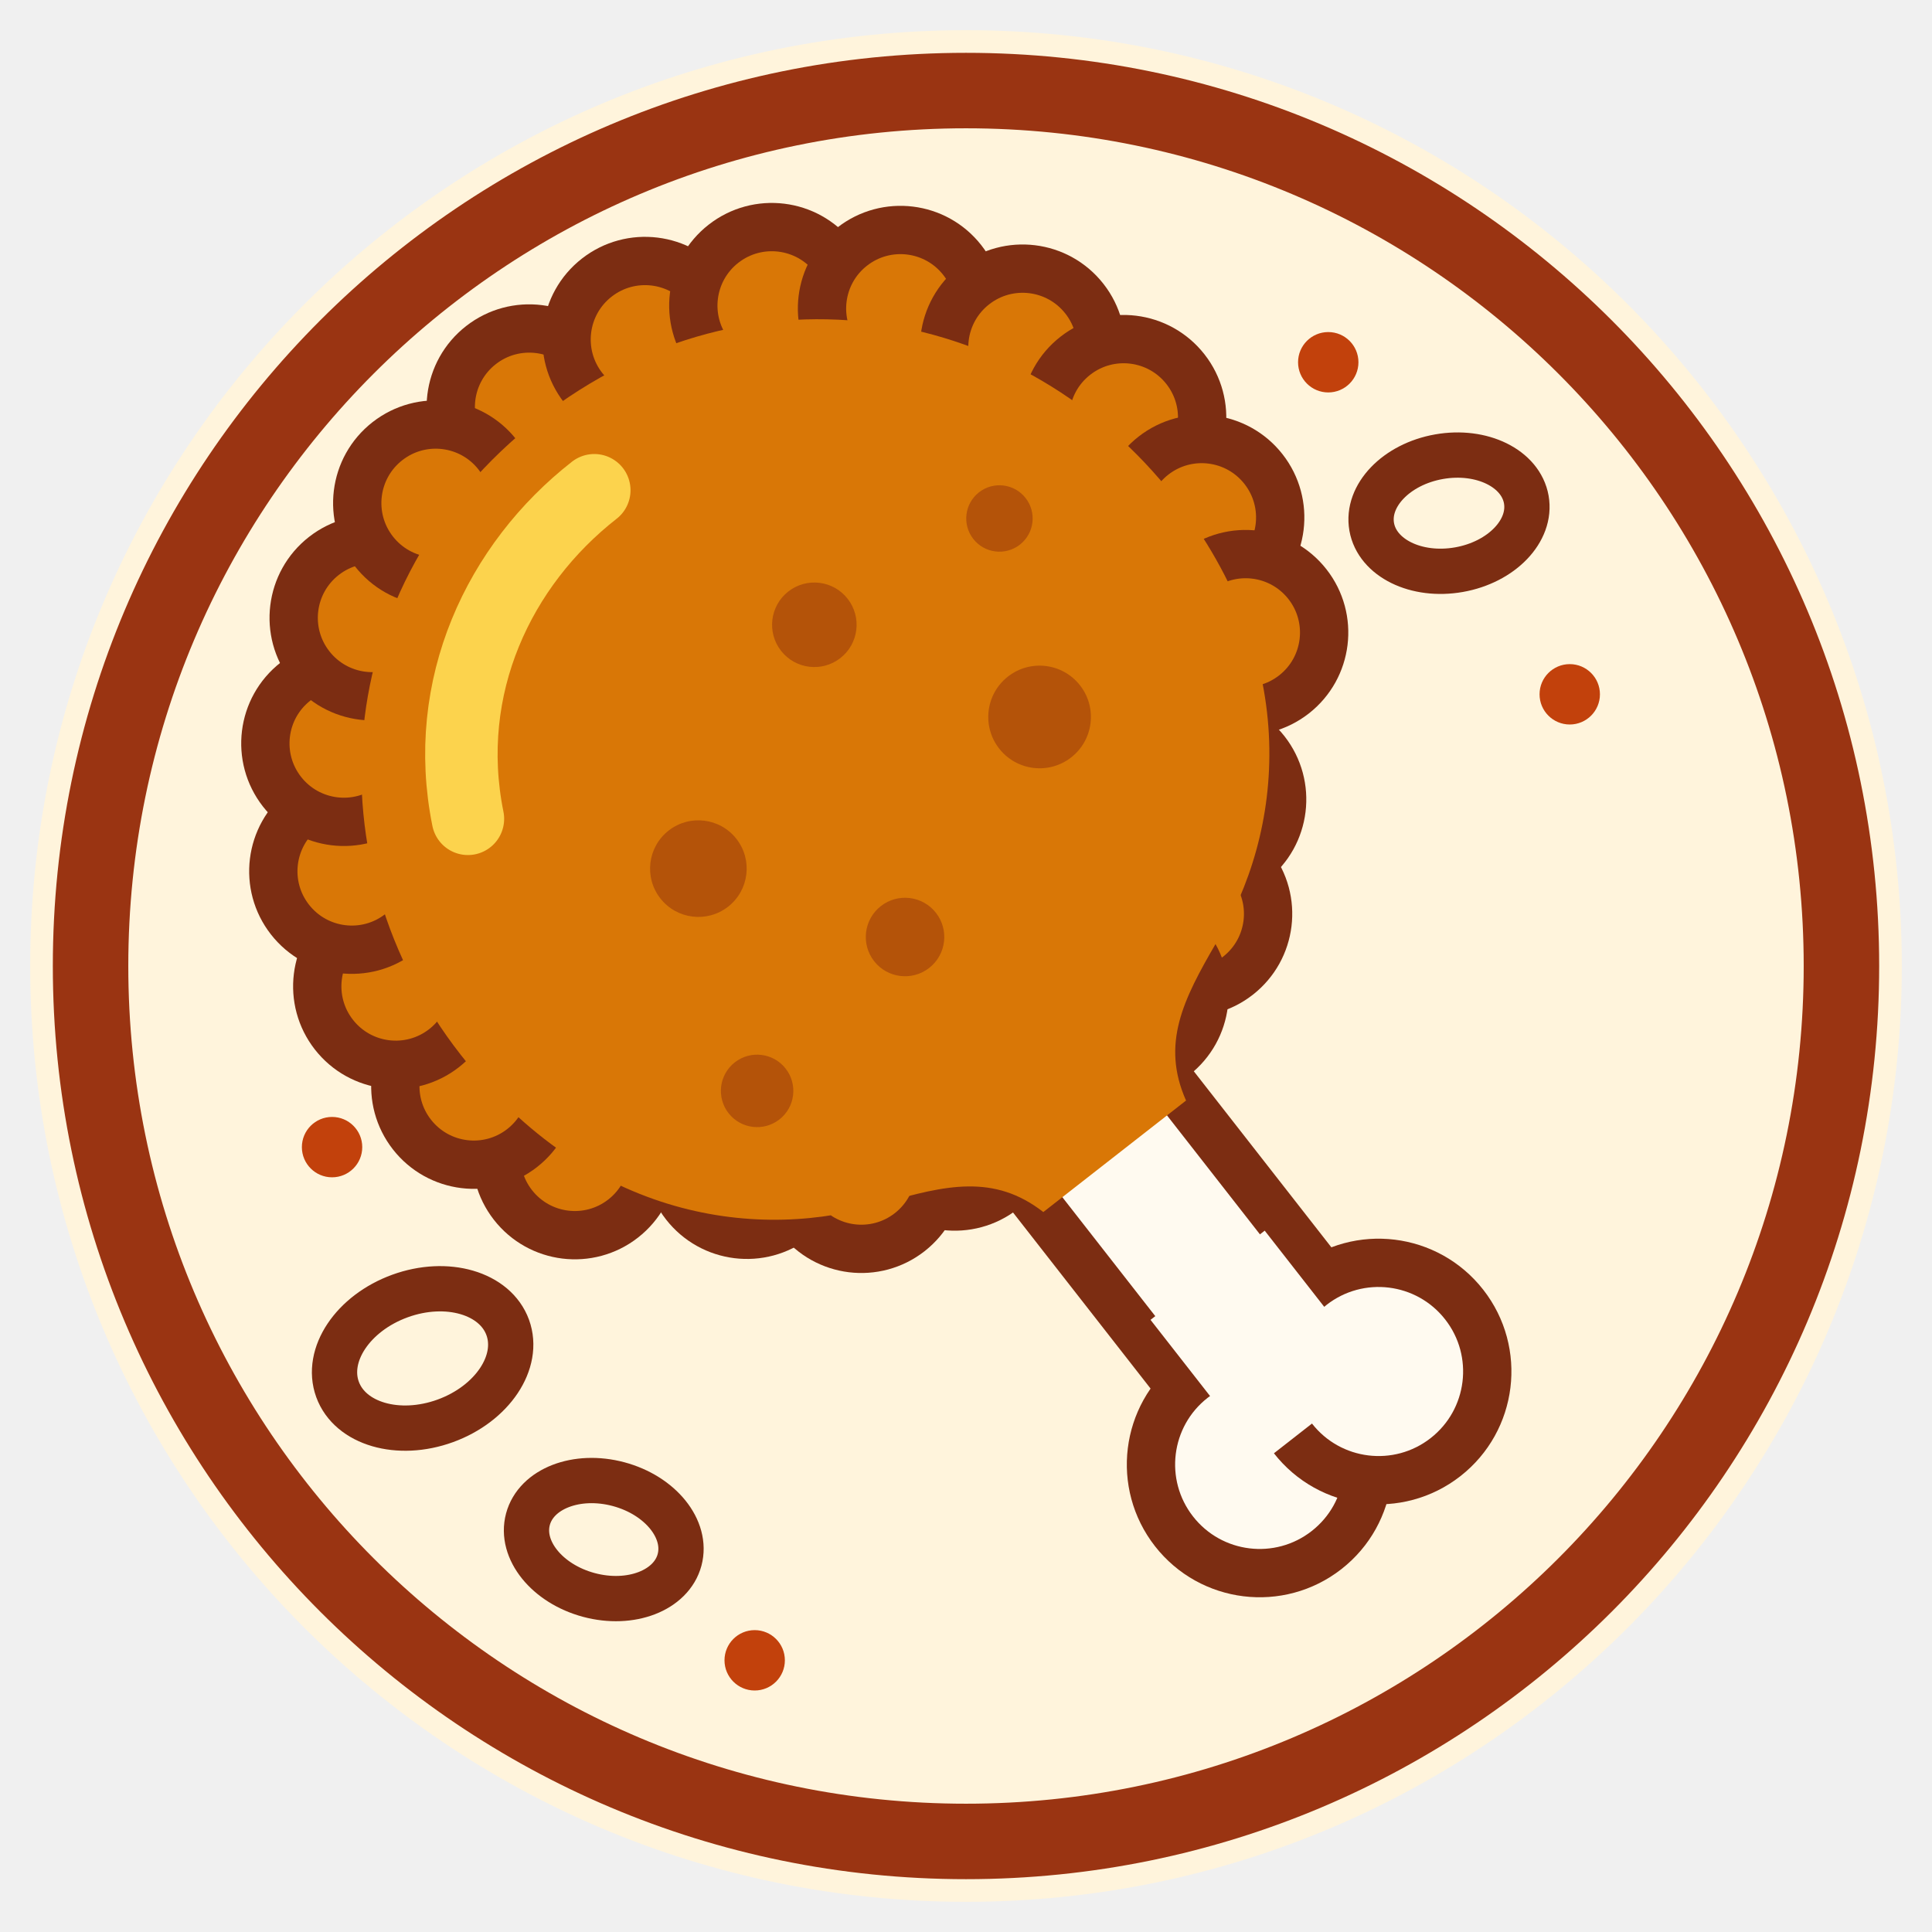
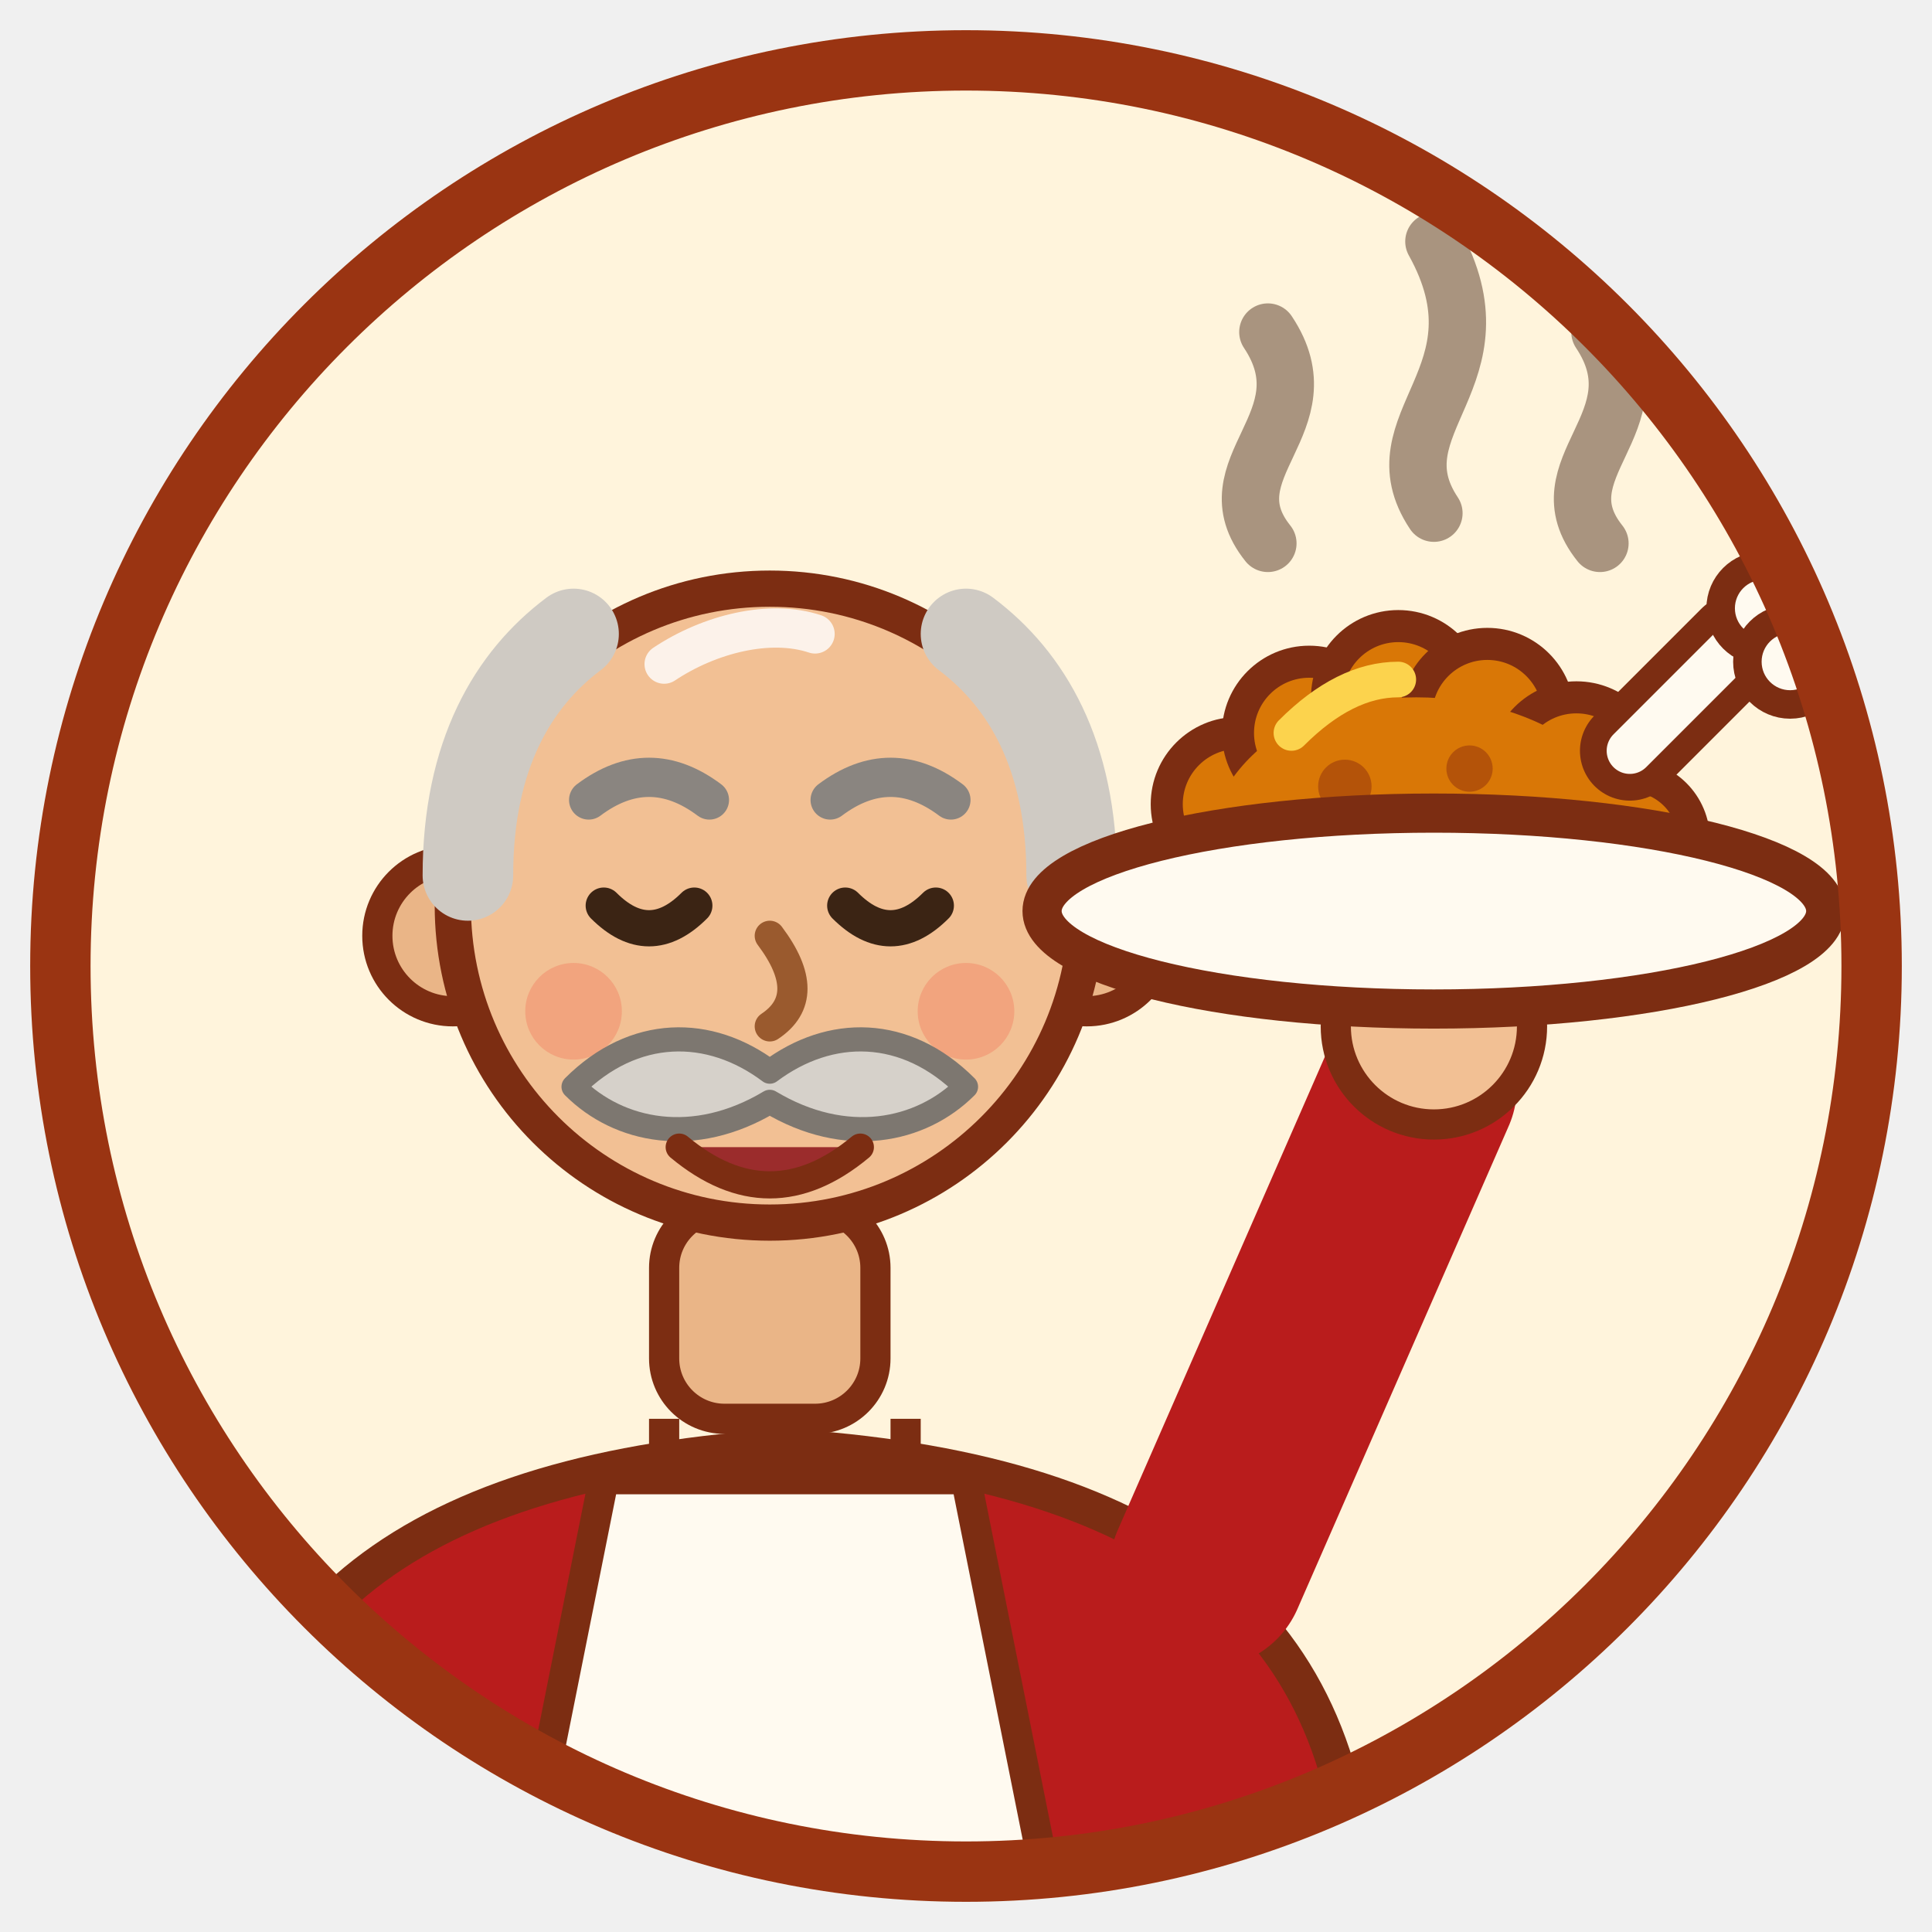
- <svg xmlns="http://www.w3.org/2000/svg" viewBox="0 0 64 64">
-   <circle cx="32" cy="32" r="31" fill="#fff4dc" />
-   <circle cx="32" cy="32" r="29" fill="none" stroke="#9a3412" stroke-width="2.5" />
-   <g transform="rotate(-38 32 32)">
-     <rect x="29" y="34" width="6" height="16" rx="3" fill="#fffaf0" stroke="#7c2d12" stroke-width="1.6" />
-     <circle cx="29.5" cy="51" r="3.6" fill="#fffaf0" stroke="#7c2d12" stroke-width="1.6" />
-     <circle cx="34.5" cy="51" r="3.6" fill="#fffaf0" stroke="#7c2d12" stroke-width="1.6" />
-     <rect x="29.6" y="45" width="4.8" height="6" fill="#fffaf0" />
-     <g fill="#d97706" stroke="#7c2d12" stroke-width="1.6">
-       <circle cx="32.0" cy="8.5" r="2.6" />
-       <circle cx="36.4" cy="9.1" r="2.6" />
-       <circle cx="40.4" cy="10.8" r="2.6" />
-       <circle cx="43.7" cy="13.5" r="2.6" />
-       <circle cx="46.1" cy="17.0" r="2.6" />
-       <circle cx="47.3" cy="20.9" r="2.6" />
-       <circle cx="47.3" cy="25.1" r="2.6" />
-       <circle cx="46.1" cy="29.0" r="2.6" />
-       <circle cx="41.6" cy="32.5" r="2.6" />
-       <circle cx="38.9" cy="35.2" r="2.6" />
-       <circle cx="35.6" cy="36.0" r="2.6" />
-       <circle cx="32.0" cy="36.0" r="2.6" />
-       <circle cx="28.4" cy="36.0" r="2.6" />
-       <circle cx="25.1" cy="35.2" r="2.6" />
-       <circle cx="22.4" cy="32.5" r="2.6" />
-       <circle cx="17.9" cy="29.0" r="2.6" />
-       <circle cx="16.7" cy="25.1" r="2.6" />
-       <circle cx="16.7" cy="20.9" r="2.6" />
-       <circle cx="17.9" cy="17.0" r="2.6" />
-       <circle cx="20.3" cy="13.5" r="2.6" />
-       <circle cx="23.6" cy="10.8" r="2.6" />
-       <circle cx="27.6" cy="9.1" r="2.6" />
+ <svg xmlns="http://www.w3.org/2000/svg" viewBox="0 0 128 128">
+   <defs>
+     <clipPath id="c">
+       <circle cx="64" cy="64" r="59" />
+     </clipPath>
+   </defs>
+   <style>
+     .st{fill:none;stroke:#a08a74;stroke-width:3.8;stroke-linecap:round;opacity:.9}
+     @keyframes rise{0%{transform:translateY(4px);opacity:0}30%{opacity:.9}100%{transform:translateY(-8px);opacity:0}}
+     .s1,.s2,.s3{animation:rise 2.4s ease-in-out infinite}
+     .s2{animation-delay:.8s}.s3{animation-delay:1.6s}
+     @media (prefers-reduced-motion:reduce){.s1,.s2,.s3{animation:none}}
+   </style>
+   <circle cx="64" cy="64" r="62" fill="#fff4dc" />
+   <g clip-path="url(#c)">
+     <path d="M14 128c0-20 12-30 36-32h4c24 2 36 12 36 32z" fill="#b91c1c" stroke="#7c2d12" stroke-width="2.4" />
+     <path d="M40 98h24l6 30H34z" fill="#fffaf0" stroke="#7c2d12" stroke-width="2" />
+     <path d="M44 98v-4M60 98v-4" stroke="#7c2d12" stroke-width="2" />
+     <path d="M80 104L94 72" stroke="#b91c1c" stroke-width="13" stroke-linecap="round" />
+     <path d="M80 104L94 72" stroke="#7c2d12" stroke-width="2" stroke-linecap="round" opacity="0" />
+   </g>
+   <rect x="44" y="80" width="14" height="14" rx="4" fill="#eab587" stroke="#7c2d12" stroke-width="2" />
+   <circle cx="30" cy="62" r="5" fill="#eab587" stroke="#7c2d12" stroke-width="2" />
+   <circle cx="72" cy="62" r="5" fill="#eab587" stroke="#7c2d12" stroke-width="2" />
+   <circle cx="51" cy="60" r="21" fill="#f2c094" stroke="#7c2d12" stroke-width="2.4" />
+   <path d="M31 58c0-8 3-13 7-16" fill="none" stroke="#cfcac3" stroke-width="6" stroke-linecap="round" />
+   <path d="M71 58c0-8-3-13-7-16" fill="none" stroke="#cfcac3" stroke-width="6" stroke-linecap="round" />
+   <path d="M44 44c3-2 7-3 10-2" fill="none" stroke="#fff" stroke-width="2.6" stroke-linecap="round" opacity=".8" />
+   <path d="M39 53q4-3 8 0M55 53q4-3 8 0" fill="none" stroke="#8a8580" stroke-width="2.6" stroke-linecap="round" />
+   <path d="M40 60q3 3 6 0M56 60q3 3 6 0" fill="none" stroke="#3b2414" stroke-width="2.4" stroke-linecap="round" />
+   <circle cx="38" cy="67" r="3.2" fill="#f28c6b" opacity=".55" />
+   <circle cx="64" cy="67" r="3.2" fill="#f28c6b" opacity=".55" />
+   <path d="M51 62q3 4 0 6" fill="none" stroke="#9a5a2e" stroke-width="2" stroke-linecap="round" />
+   <path d="M38 72c4-4 9-4 13-1 4-3 9-3 13 1-3 3-8 4-13 1-5 3-10 2-13-1z" fill="#d6d1ca" stroke="#7d7770" stroke-width="1.6" stroke-linejoin="round" />
+   <path d="M45 76q6 5 12 0" fill="#9b2c2c" stroke="#7c2d12" stroke-width="1.8" stroke-linecap="round" />
+   <circle cx="95" cy="68" r="6.5" fill="#f2c094" stroke="#7c2d12" stroke-width="2" />
+   <g transform="translate(95 58) scale(1.18) translate(-95 -58)">
+     <g fill="#d97706" stroke="#7c2d12" stroke-width="1.8">
+       <circle cx="84" cy="54" r="4" />
+       <circle cx="88" cy="50" r="4" />
+       <circle cx="93" cy="48" r="4" />
+       <circle cx="98" cy="49" r="4" />
+       <circle cx="103" cy="52" r="4" />
+       <circle cx="106" cy="56" r="3.6" />
    </g>
-     <path d="M32 9c-9 0-15 7-15 15 0 7 4 11 8 12.5 2 .8 3.5 1.5 4 3.5h6c.5-2 2-2.7 4-3.5 4-1.5 8-5.5 8-12.5 0-8-6-15-15-15z" fill="#d97706" stroke="none" />
-     <path d="M22 18c2-4 6-6 10-6" fill="none" stroke="#fcd34d" stroke-width="2.4" stroke-linecap="round" />
+     <path d="M82 58c0-6 5-10 12-10s13 4 13 10z" fill="#d97706" />
    <g fill="#b45309">
-       <circle cx="27" cy="24" r="1.6" />
-       <circle cx="35" cy="20" r="1.4" />
-       <circle cx="39" cy="27" r="1.7" />
-       <circle cx="31" cy="30" r="1.3" />
-       <circle cx="24" cy="31" r="1.2" />
-       <circle cx="42" cy="21" r="1.1" />
+       <circle cx="90" cy="53" r="1.5" />
+       <circle cx="97" cy="52" r="1.3" />
+       <circle cx="102" cy="55" r="1.2" />
    </g>
+     <path d="M87 50q3-3 6-3" fill="none" stroke="#fcd34d" stroke-width="2" stroke-linecap="round" />
+     <path d="M106 51l6-6" stroke="#7c2d12" stroke-width="5.6" stroke-linecap="round" />
+     <path d="M106 51l6-6" stroke="#fffaf0" stroke-width="2.6" stroke-linecap="round" />
+     <circle cx="113.5" cy="43" r="2.4" fill="#fffaf0" stroke="#7c2d12" stroke-width="1.6" />
+     <circle cx="115" cy="46" r="2.4" fill="#fffaf0" stroke="#7c2d12" stroke-width="1.6" />
+     <ellipse cx="95" cy="60" rx="22" ry="5.5" fill="#fffaf0" stroke="#7c2d12" stroke-width="2.2" />
  </g>
-   <g fill="none" stroke="#7c2d12" stroke-width="1.5">
-     <ellipse cx="14" cy="45" rx="3" ry="2.2" transform="rotate(-20 14 45)" />
-     <ellipse cx="20" cy="51" rx="2.6" ry="1.9" transform="rotate(15 20 51)" />
-     <ellipse cx="48" cy="17" rx="2.6" ry="1.9" transform="rotate(-10 48 17)" />
-   </g>
-   <g fill="#c2410c">
-     <circle cx="11" cy="38" r="1" />
-     <circle cx="25" cy="55" r="1" />
-     <circle cx="52" cy="23" r="1" />
-     <circle cx="44" cy="12" r="1" />
-   </g>
+   <path class="st s1" d="M84 36c-4-5 4-8 0-14" />
+   <path class="st s2" d="M95 34c-4-6 5-9 0-18" />
+   <path class="st s3" d="M106 36c-4-5 4-8 0-14" />
+   <circle cx="64" cy="64" r="60" fill="none" stroke="#9a3412" stroke-width="4" />
</svg>
